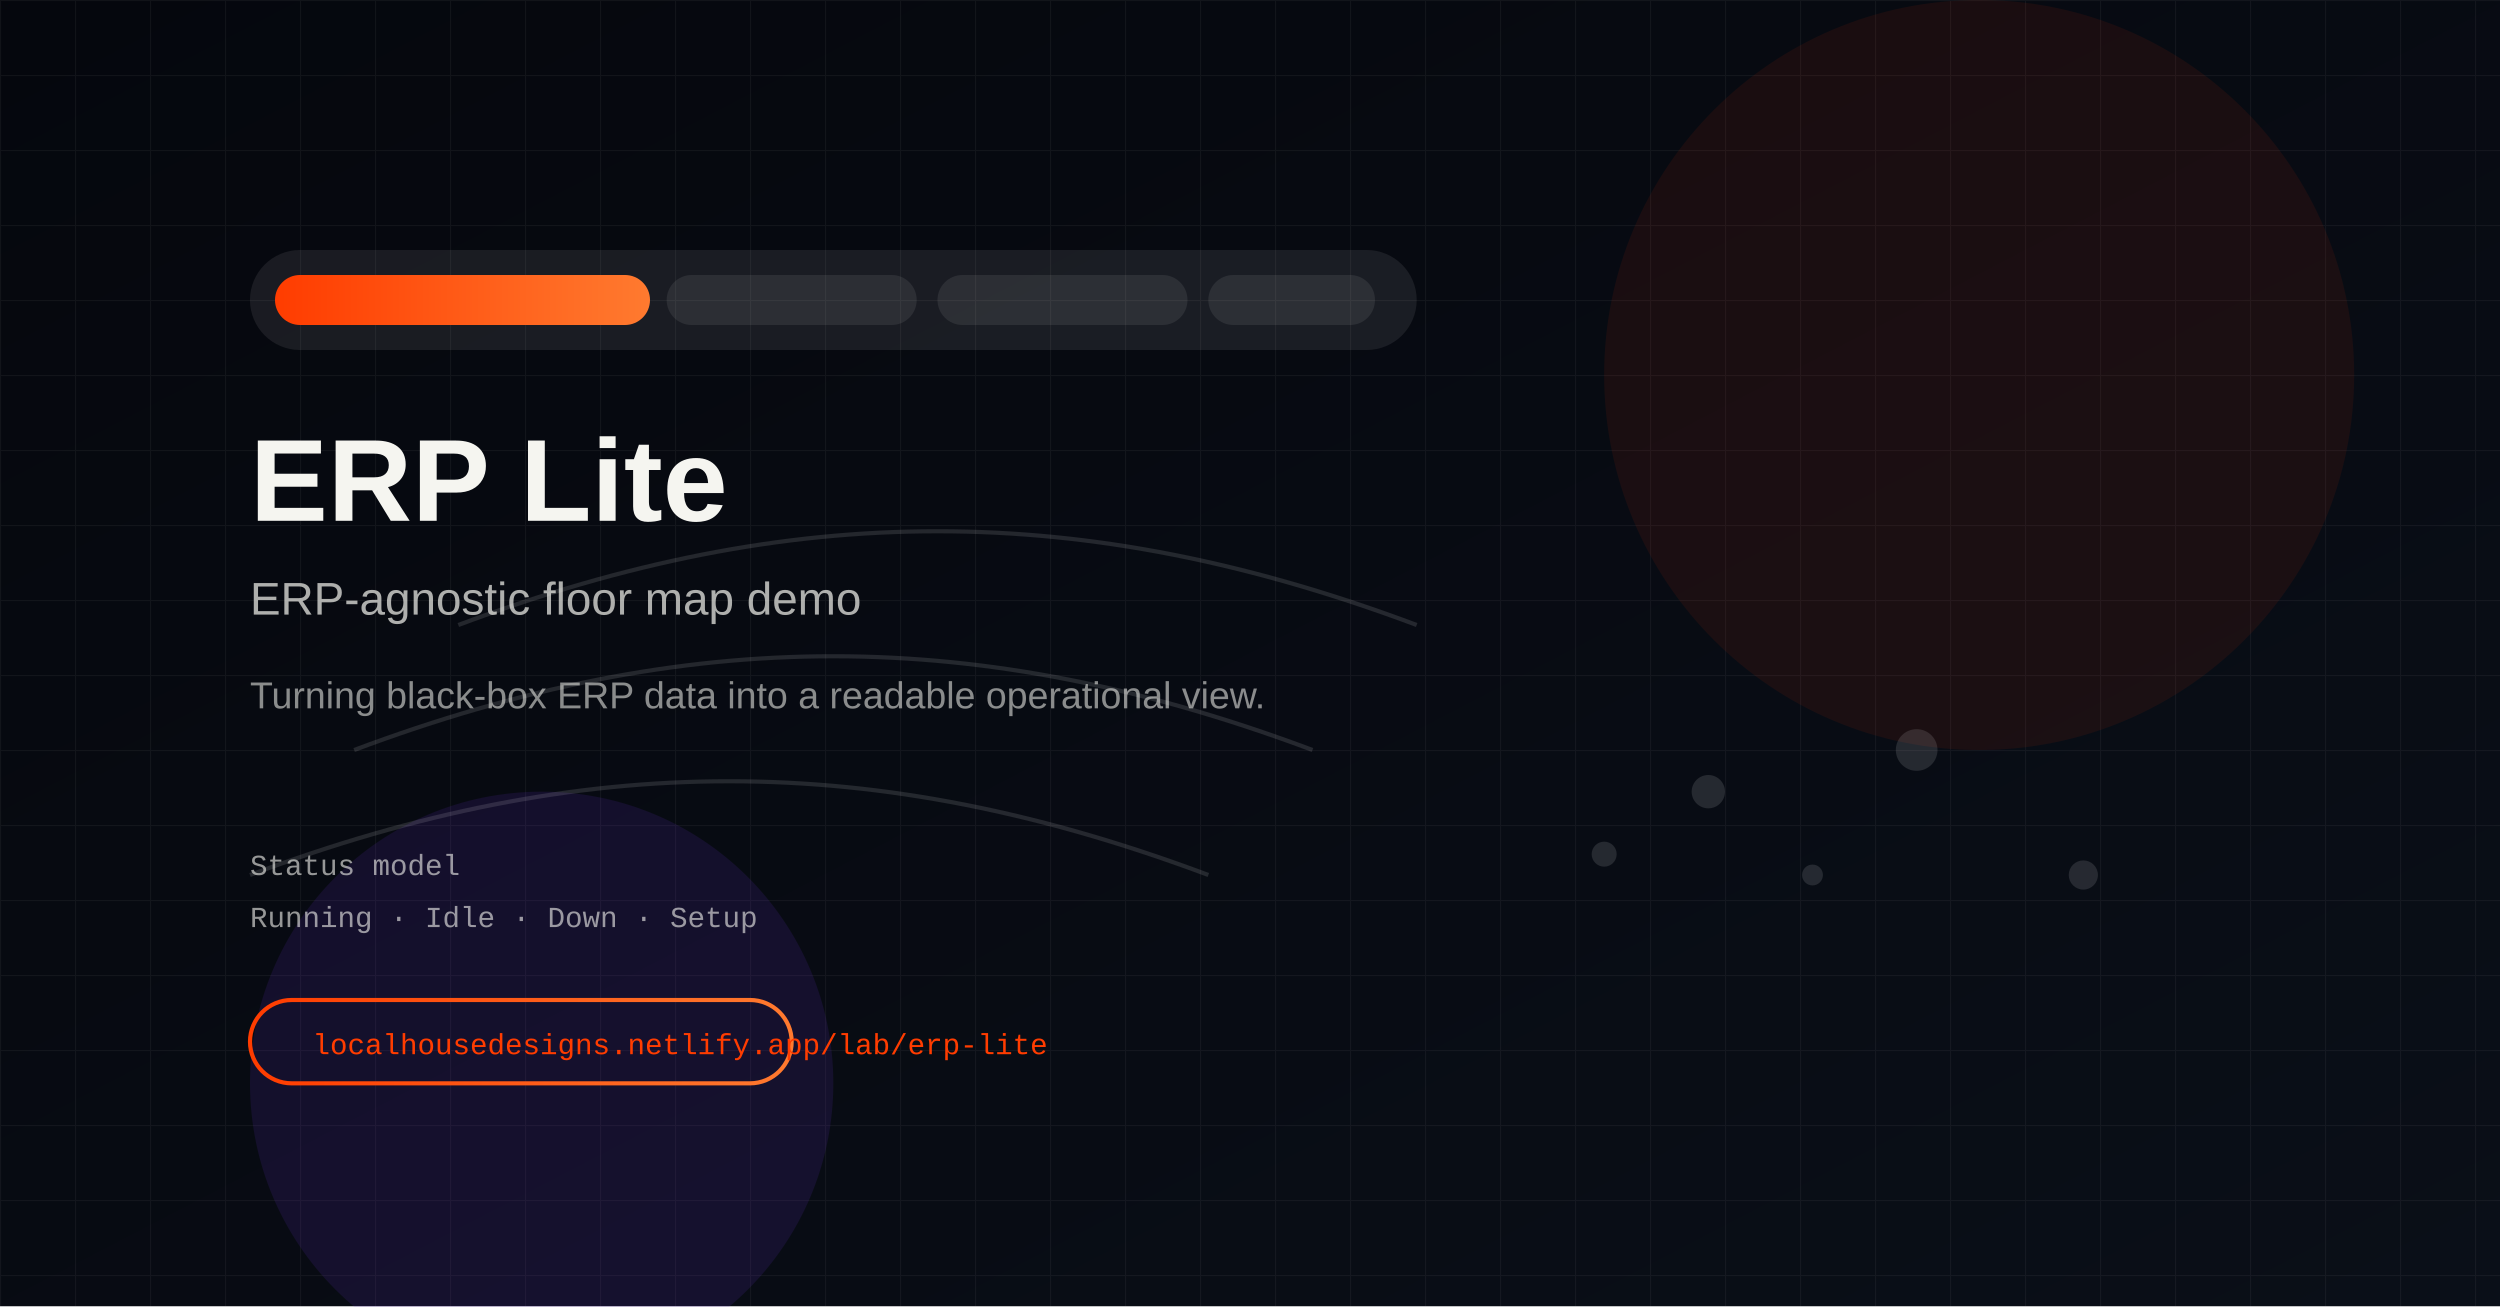
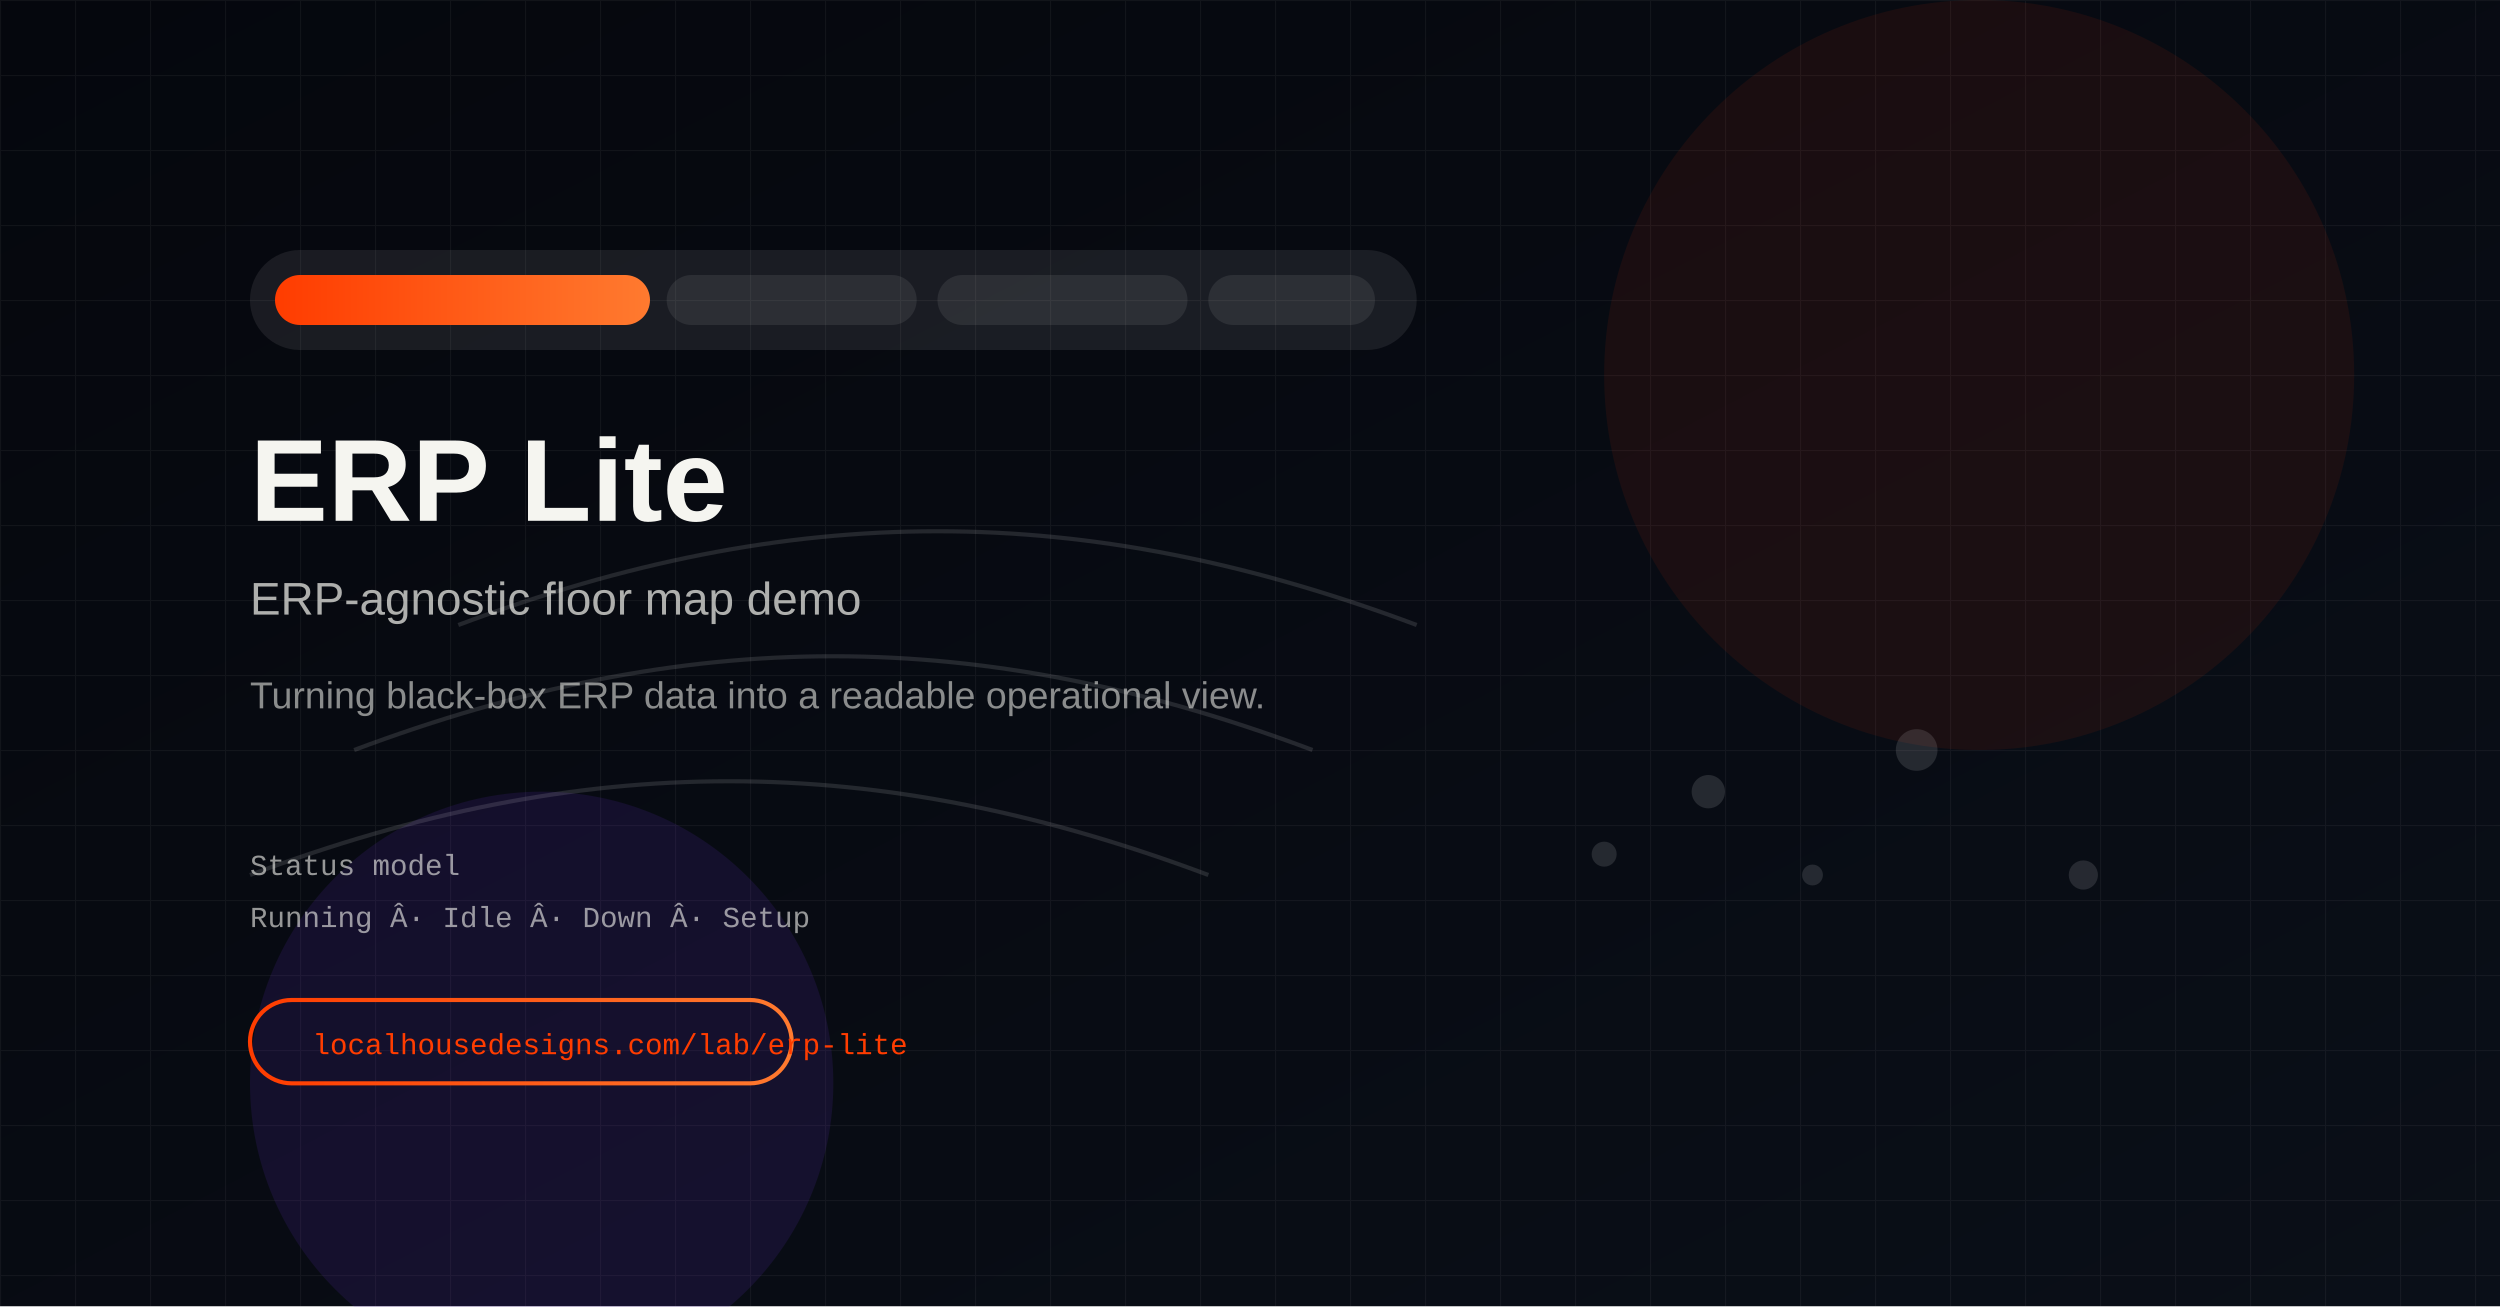
<svg xmlns="http://www.w3.org/2000/svg" width="1200" height="627" viewBox="0 0 1200 627">
  <defs>
    <linearGradient id="bg" x1="0" y1="0" x2="1" y2="1">
      <stop offset="0%" stop-color="#05070d" />
      <stop offset="100%" stop-color="#0a0f18" />
    </linearGradient>
    <linearGradient id="accent" x1="0" y1="0" x2="1" y2="0">
      <stop offset="0%" stop-color="#ff3c00" />
      <stop offset="100%" stop-color="#ff7a2f" />
    </linearGradient>
    <pattern id="grid" width="36" height="36" patternUnits="userSpaceOnUse">
      <path d="M36 0H0V36" fill="none" stroke="rgba(255,255,255,0.06)" stroke-width="1" />
    </pattern>
  </defs>
  <rect width="1200" height="627" fill="url(#bg)" />
  <rect width="1200" height="627" fill="url(#grid)" opacity="0.8" />
  <circle cx="950" cy="180" r="180" fill="rgba(255,60,0,0.08)" />
  <circle cx="260" cy="520" r="140" fill="rgba(124,58,237,0.12)" />
  <g fill="none" stroke="rgba(255,255,255,0.12)" stroke-width="2">
    <path d="M120 420 C 280 360, 420 360, 580 420" />
    <path d="M170 360 C 330 300, 470 300, 630 360" />
    <path d="M220 300 C 380 240, 520 240, 680 300" />
  </g>
  <g>
    <rect x="120" y="120" width="560" height="48" rx="24" fill="rgba(255,255,255,0.08)" />
    <rect x="132" y="132" width="180" height="24" rx="12" fill="url(#accent)" />
    <rect x="320" y="132" width="120" height="24" rx="12" fill="rgba(255,255,255,0.08)" />
    <rect x="450" y="132" width="120" height="24" rx="12" fill="rgba(255,255,255,0.08)" />
    <rect x="580" y="132" width="80" height="24" rx="12" fill="rgba(255,255,255,0.08)" />
  </g>
  <g font-family="Arial, sans-serif" fill="#f5f5f0">
    <text x="120" y="250" font-size="56" font-weight="700">ERP Lite</text>
    <text x="120" y="295" font-size="22" fill="rgba(245,245,240,0.7)">
      ERP-agnostic floor map demo
    </text>
    <text x="120" y="340" font-size="18" fill="rgba(245,245,240,0.55)">
      Turning black-box ERP data into a readable operational view.
    </text>
  </g>
  <g font-family="Courier New, monospace" font-size="14" fill="rgba(245,245,240,0.6)">
    <text x="120" y="420">Status model</text>
-     <text x="120" y="445">Running · Idle · Down · Setup</text>
+     <text x="120" y="445">Running Â· Idle Â· Down Â· Setup</text>
  </g>
  <g>
    <rect x="120" y="480" width="260" height="40" rx="20" fill="none" stroke="url(#accent)" stroke-width="2" />
    <text x="150" y="506" font-family="Courier New, monospace" font-size="14" fill="#ff3c00">
-       localhousedesigns.netlify.app/lab/erp-lite
+       localhousedesigns.com/lab/erp-lite
    </text>
  </g>
  <g fill="rgba(255,255,255,0.12)">
    <circle cx="770" cy="410" r="6" />
    <circle cx="820" cy="380" r="8" />
    <circle cx="870" cy="420" r="5" />
    <circle cx="920" cy="360" r="10" />
    <circle cx="1000" cy="420" r="7" />
  </g>
</svg>
